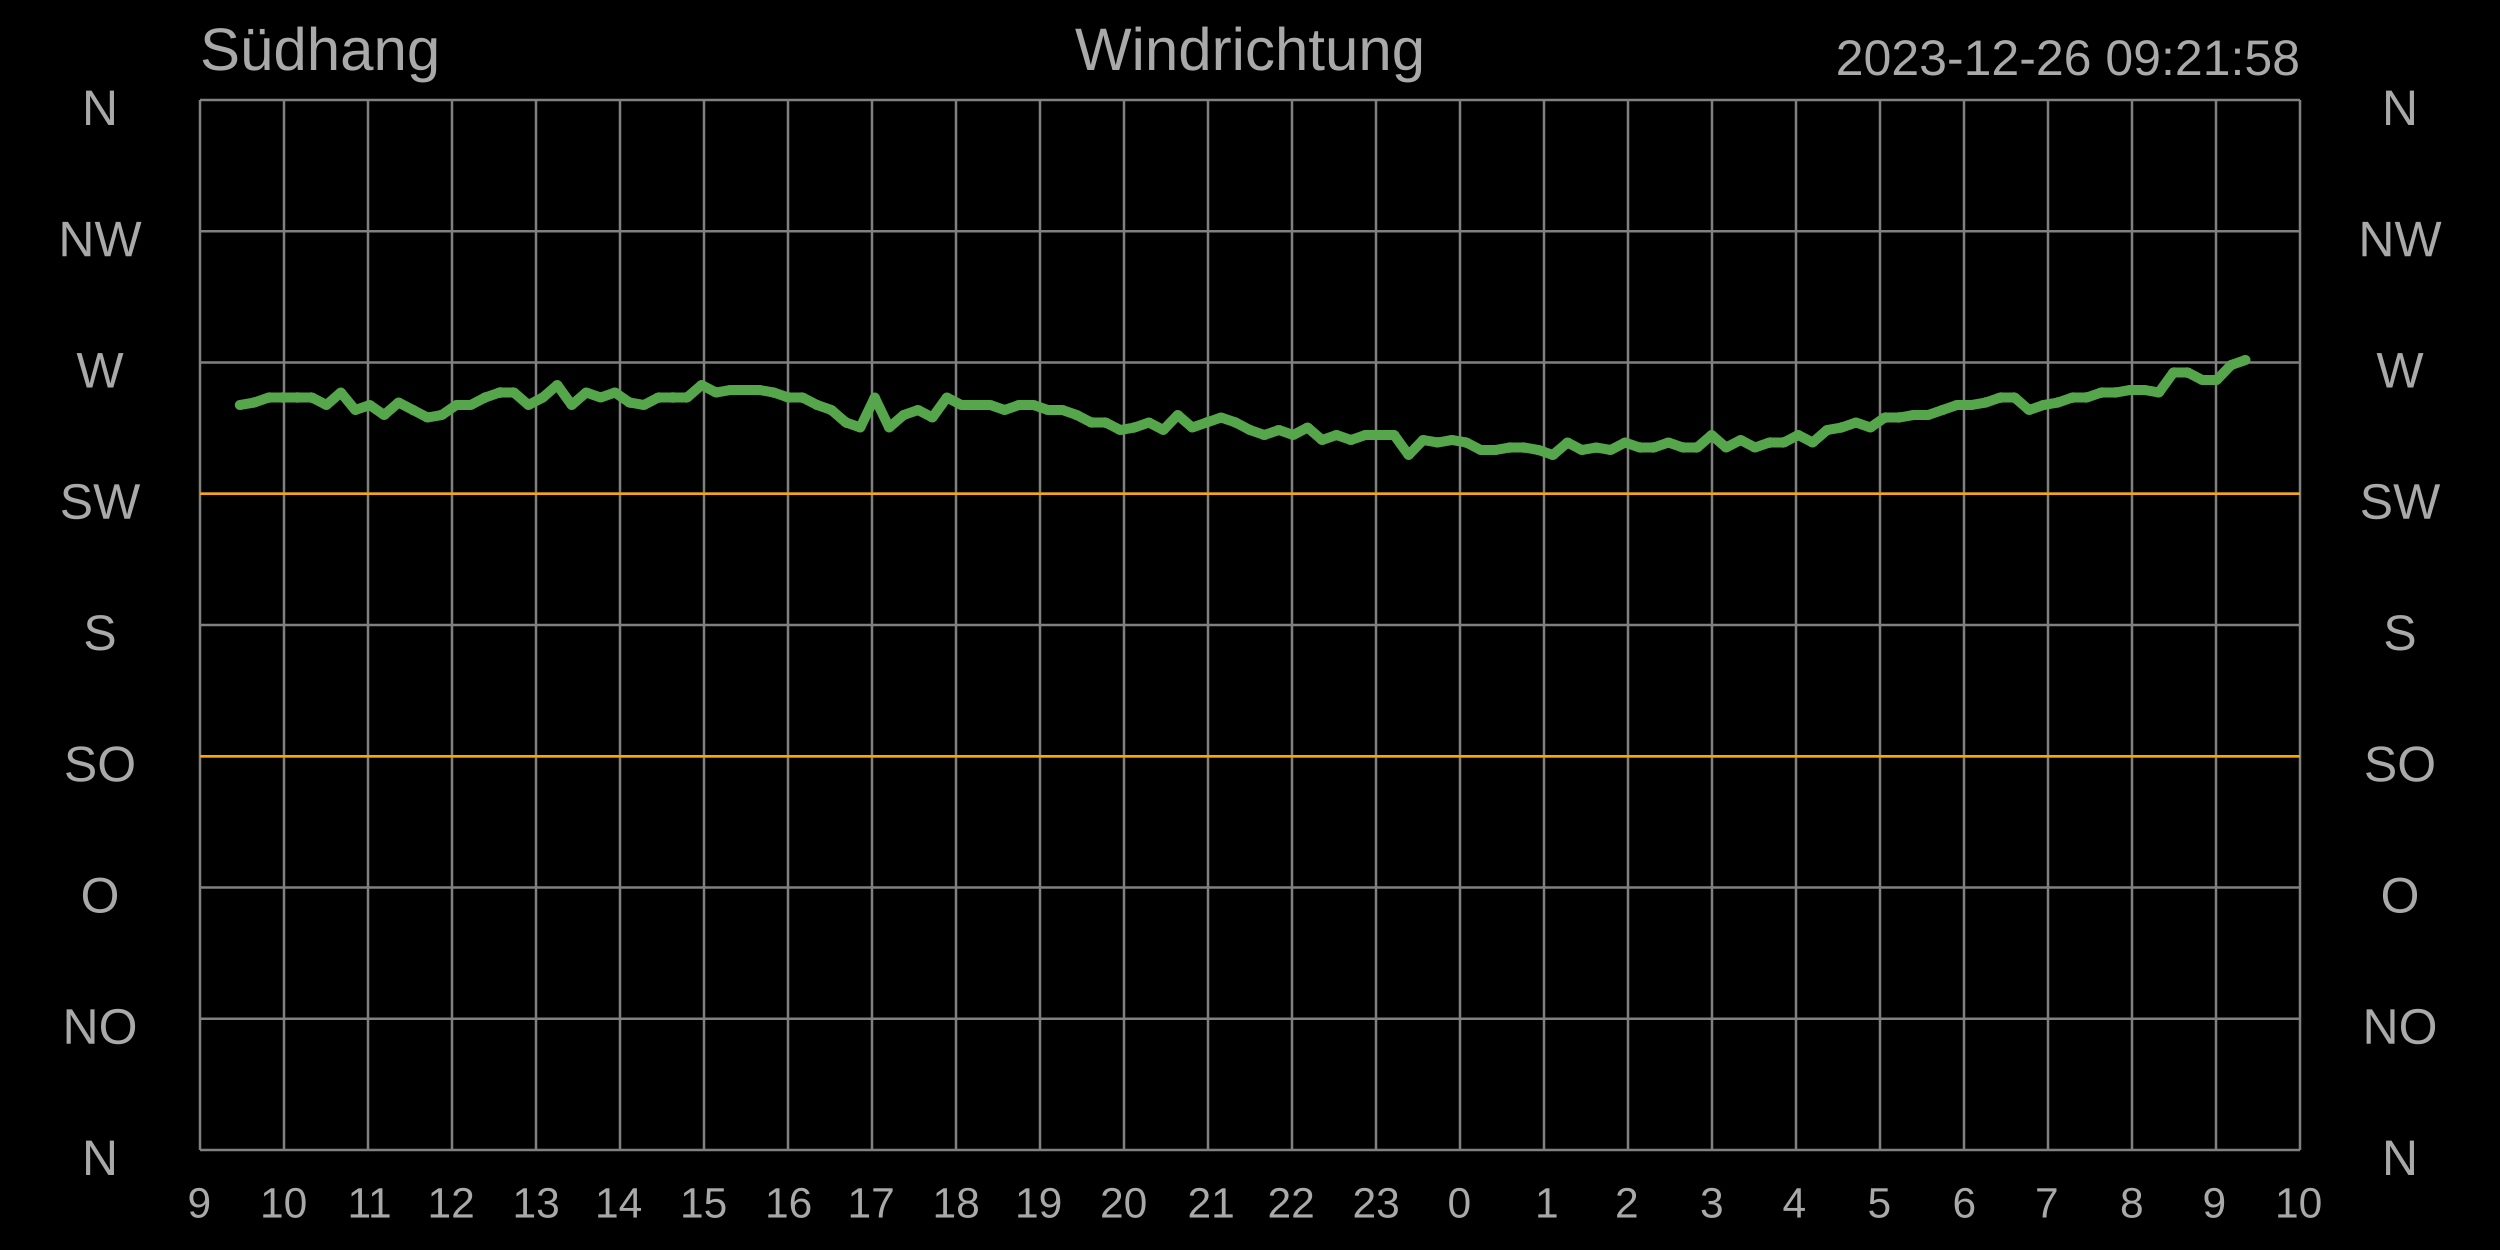
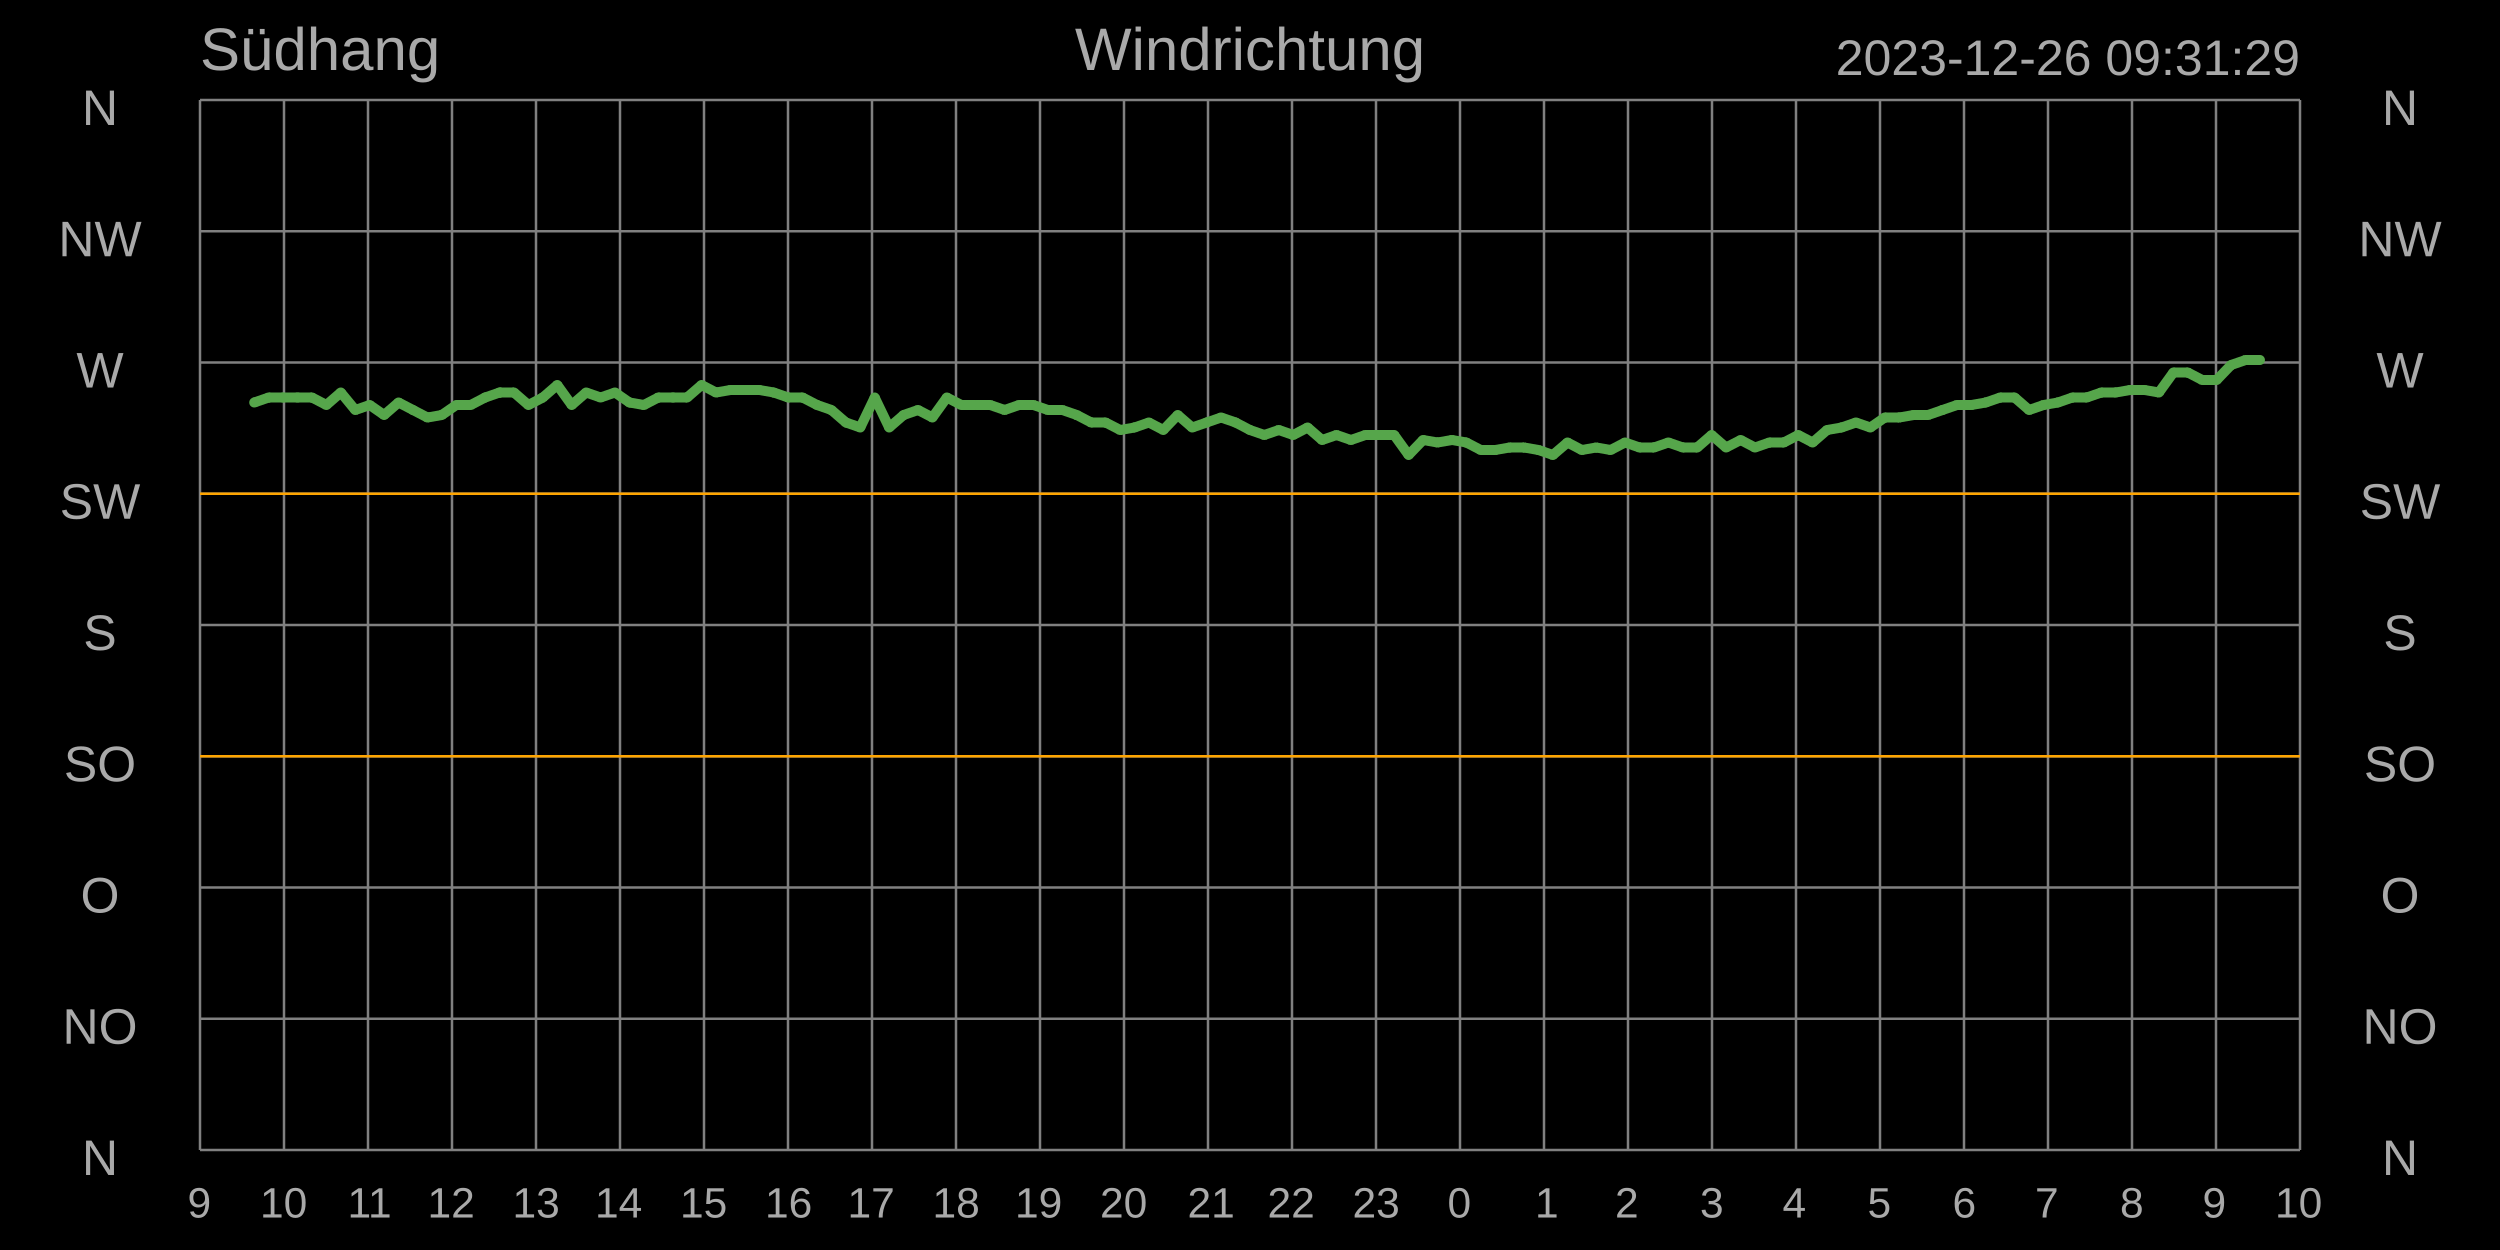
<svg xmlns="http://www.w3.org/2000/svg" baseProfile="full" height="500" version="1.1" width="1000">
  <defs />
  <rect fill="#000000" height="500" width="1000" x="0" y="0" />
  <line stroke="#808080" x1="80" x2="920" y1="40.0" y2="40.0" />
  <line stroke="#808080" x1="80" x2="920" y1="92.5" y2="92.5" />
  <line stroke="#808080" x1="80" x2="920" y1="145.0" y2="145.0" />
  <line stroke="#808080" x1="80" x2="920" y1="197.5" y2="197.5" />
  <line stroke="#808080" x1="80" x2="920" y1="250.0" y2="250.0" />
  <line stroke="#808080" x1="80" x2="920" y1="302.5" y2="302.5" />
  <line stroke="#808080" x1="80" x2="920" y1="355.0" y2="355.0" />
  <line stroke="#808080" x1="80" x2="920" y1="407.5" y2="407.5" />
  <line stroke="#808080" x1="80" x2="920" y1="460.0" y2="460.0" />
  <line stroke="#808080" x1="80.0" x2="80.0" y1="40" y2="460" />
  <line stroke="#808080" x1="113.6" x2="113.6" y1="40" y2="460" />
  <line stroke="#808080" x1="147.2" x2="147.2" y1="40" y2="460" />
  <line stroke="#808080" x1="180.8" x2="180.8" y1="40" y2="460" />
  <line stroke="#808080" x1="214.4" x2="214.4" y1="40" y2="460" />
  <line stroke="#808080" x1="248" x2="248" y1="40" y2="460" />
  <line stroke="#808080" x1="281.6" x2="281.6" y1="40" y2="460" />
  <line stroke="#808080" x1="315.2" x2="315.2" y1="40" y2="460" />
  <line stroke="#808080" x1="348.8" x2="348.8" y1="40" y2="460" />
  <line stroke="#808080" x1="382.4" x2="382.4" y1="40" y2="460" />
  <line stroke="#808080" x1="416" x2="416" y1="40" y2="460" />
  <line stroke="#808080" x1="449.6" x2="449.6" y1="40" y2="460" />
  <line stroke="#808080" x1="483.2" x2="483.2" y1="40" y2="460" />
  <line stroke="#808080" x1="516.8" x2="516.8" y1="40" y2="460" />
  <line stroke="#808080" x1="550.4" x2="550.4" y1="40" y2="460" />
  <line stroke="#808080" x1="584" x2="584" y1="40" y2="460" />
  <line stroke="#808080" x1="617.6" x2="617.6" y1="40" y2="460" />
  <line stroke="#808080" x1="651.2" x2="651.2" y1="40" y2="460" />
  <line stroke="#808080" x1="684.8" x2="684.8" y1="40" y2="460" />
  <line stroke="#808080" x1="718.4" x2="718.4" y1="40" y2="460" />
  <line stroke="#808080" x1="752" x2="752" y1="40" y2="460" />
  <line stroke="#808080" x1="785.6" x2="785.6" y1="40" y2="460" />
  <line stroke="#808080" x1="819.2" x2="819.2" y1="40" y2="460" />
  <line stroke="#808080" x1="852.8" x2="852.8" y1="40" y2="460" />
  <line stroke="#808080" x1="886.4" x2="886.4" y1="40" y2="460" />
  <line stroke="#808080" x1="920" x2="920" y1="40" y2="460" />
  <text fill="#A9A9A9" font-size="20px" style="font-family:Arial" text-anchor="middle" x="40.0" y="50.0"> N</text>
  <text fill="#A9A9A9" font-size="20px" style="font-family:Arial" text-anchor="middle" x="40.0" y="102.5">NW</text>
  <text fill="#A9A9A9" font-size="20px" style="font-family:Arial" text-anchor="middle" x="40.0" y="155.0"> W</text>
  <text fill="#A9A9A9" font-size="20px" style="font-family:Arial" text-anchor="middle" x="40.0" y="207.5">SW</text>
  <text fill="#A9A9A9" font-size="20px" style="font-family:Arial" text-anchor="middle" x="40.0" y="260.0"> S</text>
  <text fill="#A9A9A9" font-size="20px" style="font-family:Arial" text-anchor="middle" x="40.0" y="312.5">SO</text>
  <text fill="#A9A9A9" font-size="20px" style="font-family:Arial" text-anchor="middle" x="40.0" y="365.0"> O</text>
  <text fill="#A9A9A9" font-size="20px" style="font-family:Arial" text-anchor="middle" x="40.0" y="417.5">NO</text>
  <text fill="#A9A9A9" font-size="20px" style="font-family:Arial" text-anchor="middle" x="40.0" y="470.0"> N</text>
  <text fill="#A9A9A9" font-size="20px" style="font-family:Arial" text-anchor="middle" x="960.0" y="50.0"> N</text>
  <text fill="#A9A9A9" font-size="20px" style="font-family:Arial" text-anchor="middle" x="960.0" y="102.5">NW</text>
  <text fill="#A9A9A9" font-size="20px" style="font-family:Arial" text-anchor="middle" x="960.0" y="155.0"> W</text>
  <text fill="#A9A9A9" font-size="20px" style="font-family:Arial" text-anchor="middle" x="960.0" y="207.5">SW</text>
  <text fill="#A9A9A9" font-size="20px" style="font-family:Arial" text-anchor="middle" x="960.0" y="260.0"> S</text>
  <text fill="#A9A9A9" font-size="20px" style="font-family:Arial" text-anchor="middle" x="960.0" y="312.5">SO</text>
  <text fill="#A9A9A9" font-size="20px" style="font-family:Arial" text-anchor="middle" x="960.0" y="365.0"> O</text>
  <text fill="#A9A9A9" font-size="20px" style="font-family:Arial" text-anchor="middle" x="960.0" y="417.5">NO</text>
  <text fill="#A9A9A9" font-size="20px" style="font-family:Arial" text-anchor="middle" x="960.0" y="470.0"> N</text>
  <text fill="#A9A9A9" font-size="17px" style="font-family:Arial" text-anchor="start" x="75" y="487">9</text>
  <text fill="#A9A9A9" font-size="17px" style="font-family:Arial" text-anchor="start" x="104" y="487">10</text>
  <text fill="#A9A9A9" font-size="17px" style="font-family:Arial" text-anchor="start" x="139" y="487">11</text>
  <text fill="#A9A9A9" font-size="17px" style="font-family:Arial" text-anchor="start" x="171" y="487">12</text>
  <text fill="#A9A9A9" font-size="17px" style="font-family:Arial" text-anchor="start" x="205" y="487">13</text>
  <text fill="#A9A9A9" font-size="17px" style="font-family:Arial" text-anchor="start" x="238" y="487">14</text>
  <text fill="#A9A9A9" font-size="17px" style="font-family:Arial" text-anchor="start" x="272" y="487">15</text>
  <text fill="#A9A9A9" font-size="17px" style="font-family:Arial" text-anchor="start" x="306" y="487">16</text>
  <text fill="#A9A9A9" font-size="17px" style="font-family:Arial" text-anchor="start" x="339" y="487">17</text>
  <text fill="#A9A9A9" font-size="17px" style="font-family:Arial" text-anchor="start" x="373" y="487">18</text>
  <text fill="#A9A9A9" font-size="17px" style="font-family:Arial" text-anchor="start" x="406" y="487">19</text>
  <text fill="#A9A9A9" font-size="17px" style="font-family:Arial" text-anchor="start" x="440" y="487">20</text>
  <text fill="#A9A9A9" font-size="17px" style="font-family:Arial" text-anchor="start" x="475" y="487">21</text>
  <text fill="#A9A9A9" font-size="17px" style="font-family:Arial" text-anchor="start" x="507" y="487">22</text>
  <text fill="#A9A9A9" font-size="17px" style="font-family:Arial" text-anchor="start" x="541" y="487">23</text>
  <text fill="#A9A9A9" font-size="17px" style="font-family:Arial" text-anchor="start" x="579" y="487">0</text>
  <text fill="#A9A9A9" font-size="17px" style="font-family:Arial" text-anchor="start" x="614" y="487">1</text>
  <text fill="#A9A9A9" font-size="17px" style="font-family:Arial" text-anchor="start" x="646" y="487">2</text>
  <text fill="#A9A9A9" font-size="17px" style="font-family:Arial" text-anchor="start" x="680" y="487">3</text>
  <text fill="#A9A9A9" font-size="17px" style="font-family:Arial" text-anchor="start" x="713" y="487">4</text>
  <text fill="#A9A9A9" font-size="17px" style="font-family:Arial" text-anchor="start" x="747" y="487">5</text>
  <text fill="#A9A9A9" font-size="17px" style="font-family:Arial" text-anchor="start" x="781" y="487">6</text>
  <text fill="#A9A9A9" font-size="17px" style="font-family:Arial" text-anchor="start" x="814" y="487">7</text>
  <text fill="#A9A9A9" font-size="17px" style="font-family:Arial" text-anchor="start" x="848" y="487">8</text>
  <text fill="#A9A9A9" font-size="17px" style="font-family:Arial" text-anchor="start" x="881" y="487">9</text>
  <text fill="#A9A9A9" font-size="17px" style="font-family:Arial" text-anchor="start" x="910" y="487">10</text>
  <line stroke="#FFA500" x1="80" x2="920" y1="302.5" y2="302.5" />
  <line stroke="#FFA500" x1="80" x2="920" y1="197.5" y2="197.5" />
-   <circle cx="95.923" cy="162" fill="#56a64b" r="2" />
  <circle cx="101.691" cy="161" fill="#56a64b" r="2" />
  <circle cx="107.468" cy="159" fill="#56a64b" r="2" />
  <circle cx="113.236" cy="159" fill="#56a64b" r="2" />
  <circle cx="119.013" cy="159" fill="#56a64b" r="2" />
  <circle cx="124.781" cy="159" fill="#56a64b" r="2" />
  <circle cx="130.559" cy="162" fill="#56a64b" r="2" />
  <circle cx="136.327" cy="157" fill="#56a64b" r="2" />
  <circle cx="142.095" cy="164" fill="#56a64b" r="2" />
  <circle cx="147.872" cy="162" fill="#56a64b" r="2" />
  <circle cx="153.64" cy="166" fill="#56a64b" r="2" />
  <circle cx="159.417" cy="161" fill="#56a64b" r="2" />
  <circle cx="165.185" cy="164" fill="#56a64b" r="2" />
  <circle cx="170.953" cy="167" fill="#56a64b" r="2" />
  <circle cx="176.731" cy="166" fill="#56a64b" r="2" />
  <circle cx="182.499" cy="162" fill="#56a64b" r="2" />
  <circle cx="188.276" cy="162" fill="#56a64b" r="2" />
  <circle cx="194.044" cy="159" fill="#56a64b" r="2" />
  <circle cx="199.821" cy="157" fill="#56a64b" r="2" />
  <circle cx="199.999" cy="157" fill="#56a64b" r="2" />
  <circle cx="205.589" cy="157" fill="#56a64b" r="2" />
  <circle cx="211.357" cy="162" fill="#56a64b" r="2" />
  <circle cx="217.135" cy="159" fill="#56a64b" r="2" />
  <circle cx="222.903" cy="154" fill="#56a64b" r="2" />
  <circle cx="228.68" cy="162" fill="#56a64b" r="2" />
  <circle cx="234.448" cy="157" fill="#56a64b" r="2" />
  <circle cx="240.216" cy="159" fill="#56a64b" r="2" />
  <circle cx="245.993" cy="157" fill="#56a64b" r="2" />
  <circle cx="251.761" cy="161" fill="#56a64b" r="2" />
  <circle cx="257.539" cy="162" fill="#56a64b" r="2" />
  <circle cx="263.307" cy="159" fill="#56a64b" r="2" />
  <circle cx="269.196" cy="159" fill="#56a64b" r="2" />
  <circle cx="274.852" cy="159" fill="#56a64b" r="2" />
  <circle cx="280.62" cy="154" fill="#56a64b" r="2" />
  <circle cx="286.397" cy="157" fill="#56a64b" r="2" />
  <circle cx="292.165" cy="156" fill="#56a64b" r="2" />
  <circle cx="297.943" cy="156" fill="#56a64b" r="2" />
  <circle cx="303.711" cy="156" fill="#56a64b" r="2" />
  <circle cx="309.479" cy="157" fill="#56a64b" r="2" />
  <circle cx="315.256" cy="159" fill="#56a64b" r="2" />
  <circle cx="321.024" cy="159" fill="#56a64b" r="2" />
  <circle cx="326.801" cy="162" fill="#56a64b" r="2" />
  <circle cx="332.569" cy="164" fill="#56a64b" r="2" />
  <circle cx="338.347" cy="169" fill="#56a64b" r="2" />
  <circle cx="344.115" cy="171" fill="#56a64b" r="2" />
  <circle cx="349.883" cy="159" fill="#56a64b" r="2" />
  <circle cx="355.66" cy="171" fill="#56a64b" r="2" />
  <circle cx="361.428" cy="166" fill="#56a64b" r="2" />
  <circle cx="367.205" cy="164" fill="#56a64b" r="2" />
  <circle cx="372.973" cy="167" fill="#56a64b" r="2" />
  <circle cx="378.741" cy="159" fill="#56a64b" r="2" />
  <circle cx="384.519" cy="162" fill="#56a64b" r="2" />
  <circle cx="390.287" cy="162" fill="#56a64b" r="2" />
  <circle cx="396.064" cy="162" fill="#56a64b" r="2" />
  <circle cx="401.832" cy="164" fill="#56a64b" r="2" />
  <circle cx="407.6" cy="162" fill="#56a64b" r="2" />
  <circle cx="413.377" cy="162" fill="#56a64b" r="2" />
  <circle cx="419.145" cy="164" fill="#56a64b" r="2" />
  <circle cx="424.923" cy="164" fill="#56a64b" r="2" />
  <circle cx="430.691" cy="166" fill="#56a64b" r="2" />
  <circle cx="436.459" cy="169" fill="#56a64b" r="2" />
  <circle cx="442.236" cy="169" fill="#56a64b" r="2" />
  <circle cx="448.069" cy="172" fill="#56a64b" r="2" />
  <circle cx="453.781" cy="171" fill="#56a64b" r="2" />
  <circle cx="459.549" cy="169" fill="#56a64b" r="2" />
  <circle cx="465.327" cy="172" fill="#56a64b" r="2" />
  <circle cx="471.095" cy="166" fill="#56a64b" r="2" />
  <circle cx="476.863" cy="171" fill="#56a64b" r="2" />
  <circle cx="482.64" cy="169" fill="#56a64b" r="2" />
  <circle cx="488.408" cy="167" fill="#56a64b" r="2" />
  <circle cx="494.241" cy="169" fill="#56a64b" r="2" />
  <circle cx="499.953" cy="172" fill="#56a64b" r="2" />
  <circle cx="505.721" cy="174" fill="#56a64b" r="2" />
  <circle cx="511.499" cy="172" fill="#56a64b" r="2" />
  <circle cx="517.267" cy="174" fill="#56a64b" r="2" />
  <circle cx="523.044" cy="171" fill="#56a64b" r="2" />
  <circle cx="528.812" cy="176" fill="#56a64b" r="2" />
  <circle cx="534.58" cy="174" fill="#56a64b" r="2" />
  <circle cx="540.357" cy="176" fill="#56a64b" r="2" />
  <circle cx="546.125" cy="174" fill="#56a64b" r="2" />
  <circle cx="551.903" cy="174" fill="#56a64b" r="2" />
  <circle cx="557.671" cy="174" fill="#56a64b" r="2" />
  <circle cx="563.439" cy="182" fill="#56a64b" r="2" />
  <circle cx="569.216" cy="176" fill="#56a64b" r="2" />
  <circle cx="574.984" cy="177" fill="#56a64b" r="2" />
  <circle cx="580.761" cy="176" fill="#56a64b" r="2" />
  <circle cx="586.529" cy="177" fill="#56a64b" r="2" />
  <circle cx="592.297" cy="180" fill="#56a64b" r="2" />
  <circle cx="598.075" cy="180" fill="#56a64b" r="2" />
  <circle cx="603.843" cy="179" fill="#56a64b" r="2" />
  <circle cx="609.62" cy="179" fill="#56a64b" r="2" />
  <circle cx="615.388" cy="180" fill="#56a64b" r="2" />
  <circle cx="621.156" cy="182" fill="#56a64b" r="2" />
  <circle cx="626.999" cy="177" fill="#56a64b" r="2" />
  <circle cx="632.701" cy="180" fill="#56a64b" r="2" />
  <circle cx="638.479" cy="179" fill="#56a64b" r="2" />
  <circle cx="644.247" cy="180" fill="#56a64b" r="2" />
  <circle cx="650.015" cy="177" fill="#56a64b" r="2" />
  <circle cx="655.792" cy="179" fill="#56a64b" r="2" />
  <circle cx="661.56" cy="179" fill="#56a64b" r="2" />
  <circle cx="667.337" cy="177" fill="#56a64b" r="2" />
  <circle cx="673.105" cy="179" fill="#56a64b" r="2" />
  <circle cx="678.883" cy="179" fill="#56a64b" r="2" />
  <circle cx="684.651" cy="174" fill="#56a64b" r="2" />
  <circle cx="690.419" cy="179" fill="#56a64b" r="2" />
  <circle cx="696.252" cy="176" fill="#56a64b" r="2" />
  <circle cx="701.964" cy="179" fill="#56a64b" r="2" />
  <circle cx="707.741" cy="177" fill="#56a64b" r="2" />
  <circle cx="713.509" cy="177" fill="#56a64b" r="2" />
  <circle cx="719.277" cy="174" fill="#56a64b" r="2" />
  <circle cx="725.055" cy="177" fill="#56a64b" r="2" />
  <circle cx="730.823" cy="172" fill="#56a64b" r="2" />
  <circle cx="736.6" cy="171" fill="#56a64b" r="2" />
  <circle cx="742.368" cy="169" fill="#56a64b" r="2" />
  <circle cx="748.136" cy="171" fill="#56a64b" r="2" />
  <circle cx="753.913" cy="167" fill="#56a64b" r="2" />
  <circle cx="759.681" cy="167" fill="#56a64b" r="2" />
  <circle cx="765.449" cy="166" fill="#56a64b" r="2" />
  <circle cx="771.227" cy="166" fill="#56a64b" r="2" />
  <circle cx="776.995" cy="164" fill="#56a64b" r="2" />
  <circle cx="782.772" cy="162" fill="#56a64b" r="2" />
  <circle cx="788.54" cy="162" fill="#56a64b" r="2" />
  <circle cx="794.308" cy="161" fill="#56a64b" r="2" />
  <circle cx="800.085" cy="159" fill="#56a64b" r="2" />
  <circle cx="805.853" cy="159" fill="#56a64b" r="2" />
  <circle cx="811.631" cy="164" fill="#56a64b" r="2" />
  <circle cx="817.399" cy="162" fill="#56a64b" r="2" />
  <circle cx="823.167" cy="161" fill="#56a64b" r="2" />
  <circle cx="828.944" cy="159" fill="#56a64b" r="2" />
  <circle cx="834.712" cy="159" fill="#56a64b" r="2" />
  <circle cx="840.489" cy="157" fill="#56a64b" r="2" />
  <circle cx="846.257" cy="157" fill="#56a64b" r="2" />
  <circle cx="852.025" cy="156" fill="#56a64b" r="2" />
  <circle cx="857.803" cy="156" fill="#56a64b" r="2" />
  <circle cx="863.571" cy="157" fill="#56a64b" r="2" />
  <circle cx="869.348" cy="149" fill="#56a64b" r="2" />
  <circle cx="875.116" cy="149" fill="#56a64b" r="2" />
  <circle cx="880.884" cy="152" fill="#56a64b" r="2" />
  <circle cx="886.661" cy="152" fill="#56a64b" r="2" />
  <circle cx="892.429" cy="146" fill="#56a64b" r="2" />
  <circle cx="898.207" cy="144" fill="#56a64b" r="2" />
-   <line stroke="#56a64b" stroke-width="4" x1="95.923" x2="101.691" y1="162" y2="161" />
+   <circle cx="903.975" cy="144" fill="#56a64b" r="2" />
  <line stroke="#56a64b" stroke-width="4" x1="101.691" x2="107.468" y1="161" y2="159" />
  <line stroke="#56a64b" stroke-width="4" x1="107.468" x2="113.236" y1="159" y2="159" />
  <line stroke="#56a64b" stroke-width="4" x1="113.236" x2="119.013" y1="159" y2="159" />
  <line stroke="#56a64b" stroke-width="4" x1="119.013" x2="124.781" y1="159" y2="159" />
  <line stroke="#56a64b" stroke-width="4" x1="124.781" x2="130.559" y1="159" y2="162" />
  <line stroke="#56a64b" stroke-width="4" x1="130.559" x2="136.327" y1="162" y2="157" />
  <line stroke="#56a64b" stroke-width="4" x1="136.327" x2="142.095" y1="157" y2="164" />
  <line stroke="#56a64b" stroke-width="4" x1="142.095" x2="147.872" y1="164" y2="162" />
  <line stroke="#56a64b" stroke-width="4" x1="147.872" x2="153.64" y1="162" y2="166" />
  <line stroke="#56a64b" stroke-width="4" x1="153.64" x2="159.417" y1="166" y2="161" />
  <line stroke="#56a64b" stroke-width="4" x1="159.417" x2="165.185" y1="161" y2="164" />
  <line stroke="#56a64b" stroke-width="4" x1="165.185" x2="170.953" y1="164" y2="167" />
  <line stroke="#56a64b" stroke-width="4" x1="170.953" x2="176.731" y1="167" y2="166" />
  <line stroke="#56a64b" stroke-width="4" x1="176.731" x2="182.499" y1="166" y2="162" />
  <line stroke="#56a64b" stroke-width="4" x1="182.499" x2="188.276" y1="162" y2="162" />
  <line stroke="#56a64b" stroke-width="4" x1="188.276" x2="194.044" y1="162" y2="159" />
  <line stroke="#56a64b" stroke-width="4" x1="194.044" x2="199.821" y1="159" y2="157" />
  <line stroke="#56a64b" stroke-width="4" x1="199.821" x2="199.999" y1="157" y2="157" />
  <line stroke="#56a64b" stroke-width="4" x1="199.999" x2="205.589" y1="157" y2="157" />
  <line stroke="#56a64b" stroke-width="4" x1="205.589" x2="211.357" y1="157" y2="162" />
  <line stroke="#56a64b" stroke-width="4" x1="211.357" x2="217.135" y1="162" y2="159" />
  <line stroke="#56a64b" stroke-width="4" x1="217.135" x2="222.903" y1="159" y2="154" />
  <line stroke="#56a64b" stroke-width="4" x1="222.903" x2="228.68" y1="154" y2="162" />
  <line stroke="#56a64b" stroke-width="4" x1="228.68" x2="234.448" y1="162" y2="157" />
  <line stroke="#56a64b" stroke-width="4" x1="234.448" x2="240.216" y1="157" y2="159" />
  <line stroke="#56a64b" stroke-width="4" x1="240.216" x2="245.993" y1="159" y2="157" />
  <line stroke="#56a64b" stroke-width="4" x1="245.993" x2="251.761" y1="157" y2="161" />
  <line stroke="#56a64b" stroke-width="4" x1="251.761" x2="257.539" y1="161" y2="162" />
  <line stroke="#56a64b" stroke-width="4" x1="257.539" x2="263.307" y1="162" y2="159" />
  <line stroke="#56a64b" stroke-width="4" x1="263.307" x2="269.196" y1="159" y2="159" />
  <line stroke="#56a64b" stroke-width="4" x1="269.196" x2="274.852" y1="159" y2="159" />
  <line stroke="#56a64b" stroke-width="4" x1="274.852" x2="280.62" y1="159" y2="154" />
  <line stroke="#56a64b" stroke-width="4" x1="280.62" x2="286.397" y1="154" y2="157" />
  <line stroke="#56a64b" stroke-width="4" x1="286.397" x2="292.165" y1="157" y2="156" />
  <line stroke="#56a64b" stroke-width="4" x1="292.165" x2="297.943" y1="156" y2="156" />
  <line stroke="#56a64b" stroke-width="4" x1="297.943" x2="303.711" y1="156" y2="156" />
  <line stroke="#56a64b" stroke-width="4" x1="303.711" x2="309.479" y1="156" y2="157" />
  <line stroke="#56a64b" stroke-width="4" x1="309.479" x2="315.256" y1="157" y2="159" />
  <line stroke="#56a64b" stroke-width="4" x1="315.256" x2="321.024" y1="159" y2="159" />
  <line stroke="#56a64b" stroke-width="4" x1="321.024" x2="326.801" y1="159" y2="162" />
  <line stroke="#56a64b" stroke-width="4" x1="326.801" x2="332.569" y1="162" y2="164" />
  <line stroke="#56a64b" stroke-width="4" x1="332.569" x2="338.347" y1="164" y2="169" />
  <line stroke="#56a64b" stroke-width="4" x1="338.347" x2="344.115" y1="169" y2="171" />
  <line stroke="#56a64b" stroke-width="4" x1="344.115" x2="349.883" y1="171" y2="159" />
  <line stroke="#56a64b" stroke-width="4" x1="349.883" x2="355.66" y1="159" y2="171" />
  <line stroke="#56a64b" stroke-width="4" x1="355.66" x2="361.428" y1="171" y2="166" />
  <line stroke="#56a64b" stroke-width="4" x1="361.428" x2="367.205" y1="166" y2="164" />
  <line stroke="#56a64b" stroke-width="4" x1="367.205" x2="372.973" y1="164" y2="167" />
  <line stroke="#56a64b" stroke-width="4" x1="372.973" x2="378.741" y1="167" y2="159" />
  <line stroke="#56a64b" stroke-width="4" x1="378.741" x2="384.519" y1="159" y2="162" />
  <line stroke="#56a64b" stroke-width="4" x1="384.519" x2="390.287" y1="162" y2="162" />
  <line stroke="#56a64b" stroke-width="4" x1="390.287" x2="396.064" y1="162" y2="162" />
  <line stroke="#56a64b" stroke-width="4" x1="396.064" x2="401.832" y1="162" y2="164" />
  <line stroke="#56a64b" stroke-width="4" x1="401.832" x2="407.6" y1="164" y2="162" />
  <line stroke="#56a64b" stroke-width="4" x1="407.6" x2="413.377" y1="162" y2="162" />
  <line stroke="#56a64b" stroke-width="4" x1="413.377" x2="419.145" y1="162" y2="164" />
  <line stroke="#56a64b" stroke-width="4" x1="419.145" x2="424.923" y1="164" y2="164" />
  <line stroke="#56a64b" stroke-width="4" x1="424.923" x2="430.691" y1="164" y2="166" />
  <line stroke="#56a64b" stroke-width="4" x1="430.691" x2="436.459" y1="166" y2="169" />
  <line stroke="#56a64b" stroke-width="4" x1="436.459" x2="442.236" y1="169" y2="169" />
  <line stroke="#56a64b" stroke-width="4" x1="442.236" x2="448.069" y1="169" y2="172" />
  <line stroke="#56a64b" stroke-width="4" x1="448.069" x2="453.781" y1="172" y2="171" />
  <line stroke="#56a64b" stroke-width="4" x1="453.781" x2="459.549" y1="171" y2="169" />
  <line stroke="#56a64b" stroke-width="4" x1="459.549" x2="465.327" y1="169" y2="172" />
  <line stroke="#56a64b" stroke-width="4" x1="465.327" x2="471.095" y1="172" y2="166" />
  <line stroke="#56a64b" stroke-width="4" x1="471.095" x2="476.863" y1="166" y2="171" />
  <line stroke="#56a64b" stroke-width="4" x1="476.863" x2="482.64" y1="171" y2="169" />
  <line stroke="#56a64b" stroke-width="4" x1="482.64" x2="488.408" y1="169" y2="167" />
  <line stroke="#56a64b" stroke-width="4" x1="488.408" x2="494.241" y1="167" y2="169" />
  <line stroke="#56a64b" stroke-width="4" x1="494.241" x2="499.953" y1="169" y2="172" />
  <line stroke="#56a64b" stroke-width="4" x1="499.953" x2="505.721" y1="172" y2="174" />
  <line stroke="#56a64b" stroke-width="4" x1="505.721" x2="511.499" y1="174" y2="172" />
  <line stroke="#56a64b" stroke-width="4" x1="511.499" x2="517.267" y1="172" y2="174" />
  <line stroke="#56a64b" stroke-width="4" x1="517.267" x2="523.044" y1="174" y2="171" />
  <line stroke="#56a64b" stroke-width="4" x1="523.044" x2="528.812" y1="171" y2="176" />
  <line stroke="#56a64b" stroke-width="4" x1="528.812" x2="534.58" y1="176" y2="174" />
  <line stroke="#56a64b" stroke-width="4" x1="534.58" x2="540.357" y1="174" y2="176" />
  <line stroke="#56a64b" stroke-width="4" x1="540.357" x2="546.125" y1="176" y2="174" />
  <line stroke="#56a64b" stroke-width="4" x1="546.125" x2="551.903" y1="174" y2="174" />
  <line stroke="#56a64b" stroke-width="4" x1="551.903" x2="557.671" y1="174" y2="174" />
  <line stroke="#56a64b" stroke-width="4" x1="557.671" x2="563.439" y1="174" y2="182" />
  <line stroke="#56a64b" stroke-width="4" x1="563.439" x2="569.216" y1="182" y2="176" />
  <line stroke="#56a64b" stroke-width="4" x1="569.216" x2="574.984" y1="176" y2="177" />
  <line stroke="#56a64b" stroke-width="4" x1="574.984" x2="580.761" y1="177" y2="176" />
  <line stroke="#56a64b" stroke-width="4" x1="580.761" x2="586.529" y1="176" y2="177" />
  <line stroke="#56a64b" stroke-width="4" x1="586.529" x2="592.297" y1="177" y2="180" />
  <line stroke="#56a64b" stroke-width="4" x1="592.297" x2="598.075" y1="180" y2="180" />
  <line stroke="#56a64b" stroke-width="4" x1="598.075" x2="603.843" y1="180" y2="179" />
  <line stroke="#56a64b" stroke-width="4" x1="603.843" x2="609.62" y1="179" y2="179" />
  <line stroke="#56a64b" stroke-width="4" x1="609.62" x2="615.388" y1="179" y2="180" />
  <line stroke="#56a64b" stroke-width="4" x1="615.388" x2="621.156" y1="180" y2="182" />
  <line stroke="#56a64b" stroke-width="4" x1="621.156" x2="626.999" y1="182" y2="177" />
  <line stroke="#56a64b" stroke-width="4" x1="626.999" x2="632.701" y1="177" y2="180" />
  <line stroke="#56a64b" stroke-width="4" x1="632.701" x2="638.479" y1="180" y2="179" />
  <line stroke="#56a64b" stroke-width="4" x1="638.479" x2="644.247" y1="179" y2="180" />
  <line stroke="#56a64b" stroke-width="4" x1="644.247" x2="650.015" y1="180" y2="177" />
  <line stroke="#56a64b" stroke-width="4" x1="650.015" x2="655.792" y1="177" y2="179" />
  <line stroke="#56a64b" stroke-width="4" x1="655.792" x2="661.56" y1="179" y2="179" />
  <line stroke="#56a64b" stroke-width="4" x1="661.56" x2="667.337" y1="179" y2="177" />
  <line stroke="#56a64b" stroke-width="4" x1="667.337" x2="673.105" y1="177" y2="179" />
  <line stroke="#56a64b" stroke-width="4" x1="673.105" x2="678.883" y1="179" y2="179" />
  <line stroke="#56a64b" stroke-width="4" x1="678.883" x2="684.651" y1="179" y2="174" />
  <line stroke="#56a64b" stroke-width="4" x1="684.651" x2="690.419" y1="174" y2="179" />
  <line stroke="#56a64b" stroke-width="4" x1="690.419" x2="696.252" y1="179" y2="176" />
  <line stroke="#56a64b" stroke-width="4" x1="696.252" x2="701.964" y1="176" y2="179" />
  <line stroke="#56a64b" stroke-width="4" x1="701.964" x2="707.741" y1="179" y2="177" />
  <line stroke="#56a64b" stroke-width="4" x1="707.741" x2="713.509" y1="177" y2="177" />
  <line stroke="#56a64b" stroke-width="4" x1="713.509" x2="719.277" y1="177" y2="174" />
  <line stroke="#56a64b" stroke-width="4" x1="719.277" x2="725.055" y1="174" y2="177" />
  <line stroke="#56a64b" stroke-width="4" x1="725.055" x2="730.823" y1="177" y2="172" />
  <line stroke="#56a64b" stroke-width="4" x1="730.823" x2="736.6" y1="172" y2="171" />
  <line stroke="#56a64b" stroke-width="4" x1="736.6" x2="742.368" y1="171" y2="169" />
  <line stroke="#56a64b" stroke-width="4" x1="742.368" x2="748.136" y1="169" y2="171" />
  <line stroke="#56a64b" stroke-width="4" x1="748.136" x2="753.913" y1="171" y2="167" />
  <line stroke="#56a64b" stroke-width="4" x1="753.913" x2="759.681" y1="167" y2="167" />
  <line stroke="#56a64b" stroke-width="4" x1="759.681" x2="765.449" y1="167" y2="166" />
  <line stroke="#56a64b" stroke-width="4" x1="765.449" x2="771.227" y1="166" y2="166" />
  <line stroke="#56a64b" stroke-width="4" x1="771.227" x2="776.995" y1="166" y2="164" />
  <line stroke="#56a64b" stroke-width="4" x1="776.995" x2="782.772" y1="164" y2="162" />
  <line stroke="#56a64b" stroke-width="4" x1="782.772" x2="788.54" y1="162" y2="162" />
  <line stroke="#56a64b" stroke-width="4" x1="788.54" x2="794.308" y1="162" y2="161" />
  <line stroke="#56a64b" stroke-width="4" x1="794.308" x2="800.085" y1="161" y2="159" />
  <line stroke="#56a64b" stroke-width="4" x1="800.085" x2="805.853" y1="159" y2="159" />
  <line stroke="#56a64b" stroke-width="4" x1="805.853" x2="811.631" y1="159" y2="164" />
  <line stroke="#56a64b" stroke-width="4" x1="811.631" x2="817.399" y1="164" y2="162" />
  <line stroke="#56a64b" stroke-width="4" x1="817.399" x2="823.167" y1="162" y2="161" />
  <line stroke="#56a64b" stroke-width="4" x1="823.167" x2="828.944" y1="161" y2="159" />
  <line stroke="#56a64b" stroke-width="4" x1="828.944" x2="834.712" y1="159" y2="159" />
  <line stroke="#56a64b" stroke-width="4" x1="834.712" x2="840.489" y1="159" y2="157" />
  <line stroke="#56a64b" stroke-width="4" x1="840.489" x2="846.257" y1="157" y2="157" />
  <line stroke="#56a64b" stroke-width="4" x1="846.257" x2="852.025" y1="157" y2="156" />
  <line stroke="#56a64b" stroke-width="4" x1="852.025" x2="857.803" y1="156" y2="156" />
  <line stroke="#56a64b" stroke-width="4" x1="857.803" x2="863.571" y1="156" y2="157" />
  <line stroke="#56a64b" stroke-width="4" x1="863.571" x2="869.348" y1="157" y2="149" />
  <line stroke="#56a64b" stroke-width="4" x1="869.348" x2="875.116" y1="149" y2="149" />
  <line stroke="#56a64b" stroke-width="4" x1="875.116" x2="880.884" y1="149" y2="152" />
  <line stroke="#56a64b" stroke-width="4" x1="880.884" x2="886.661" y1="152" y2="152" />
  <line stroke="#56a64b" stroke-width="4" x1="886.661" x2="892.429" y1="152" y2="146" />
  <line stroke="#56a64b" stroke-width="4" x1="892.429" x2="898.207" y1="146" y2="144" />
-   <text fill="#A9A9A9" font-size="20px" style="font-family:Arial" text-anchor="end" x="920" y="30.0">2023-12-26 09:21:58</text>
+   <line stroke="#56a64b" stroke-width="4" x1="898.207" x2="903.975" y1="144" y2="144" />
+   <text fill="#A9A9A9" font-size="20px" style="font-family:Arial" text-anchor="end" x="920" y="30.0">2023-12-26 09:31:29</text>
  <text fill="#A9A9A9" font-size="24px" style="font-family:Arial" text-anchor="middle" x="500.0" y="28.0">Windrichtung</text>
  <text fill="#A9A9A9" font-size="24px" style="font-family:Arial" text-anchor="start" x="80" y="28.0">Südhang</text>
</svg>
